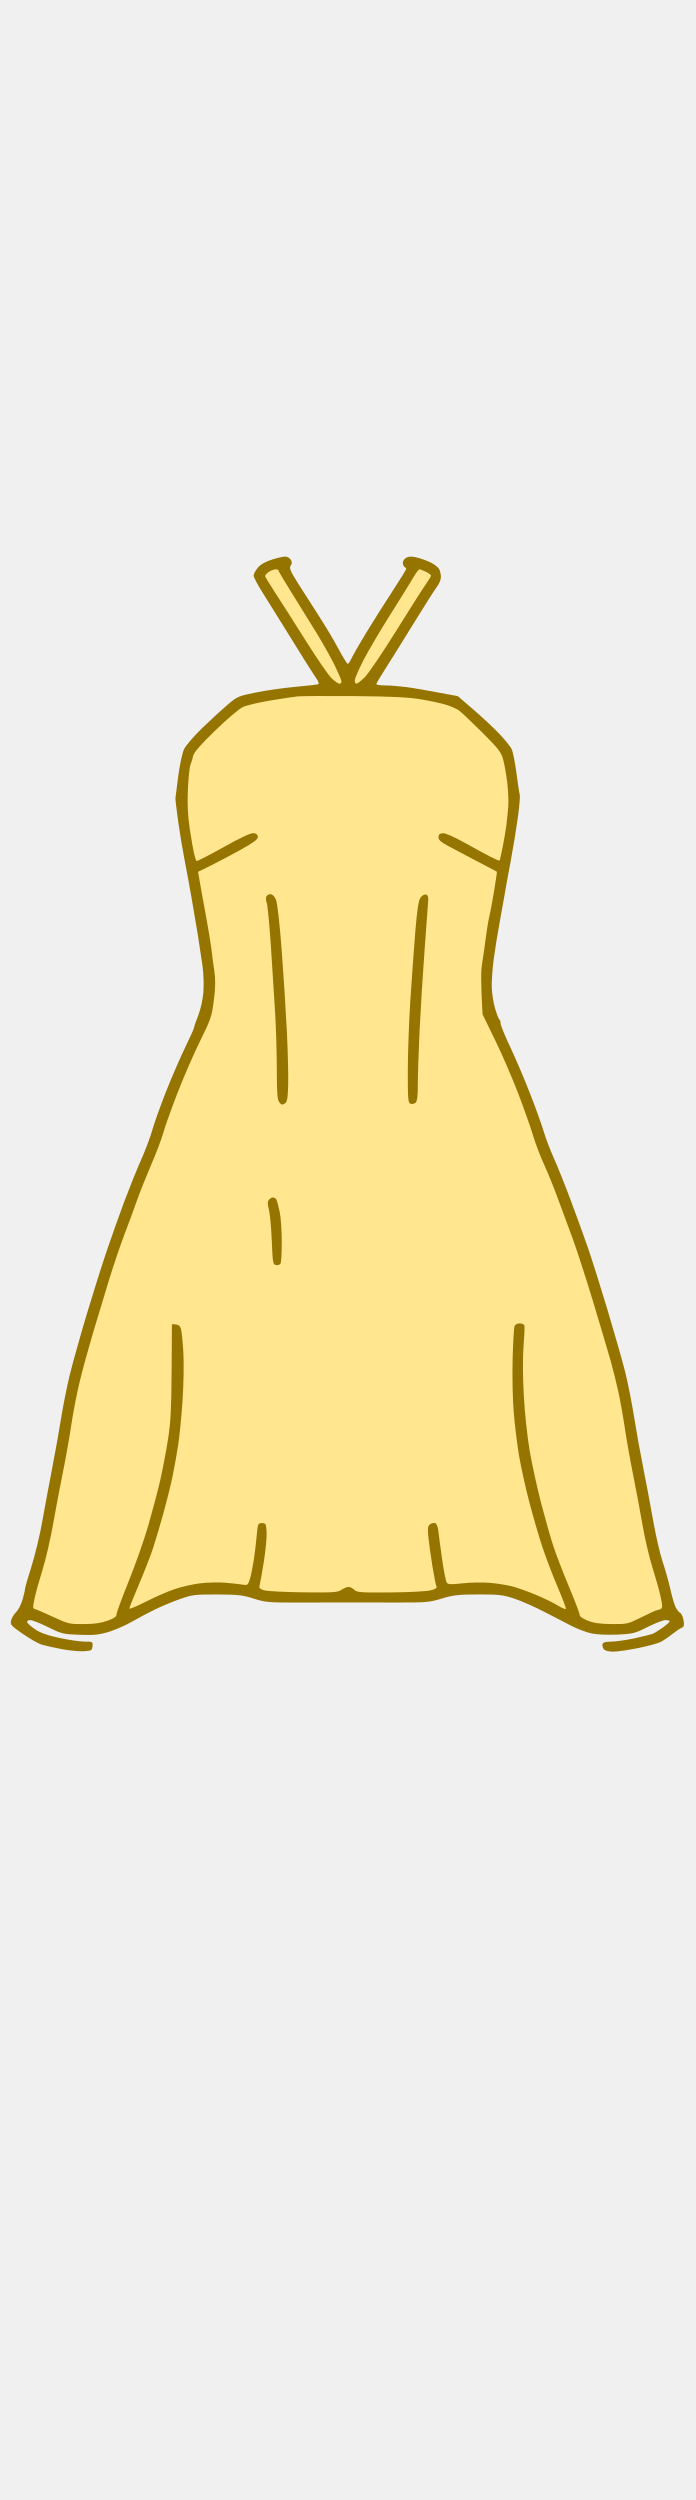
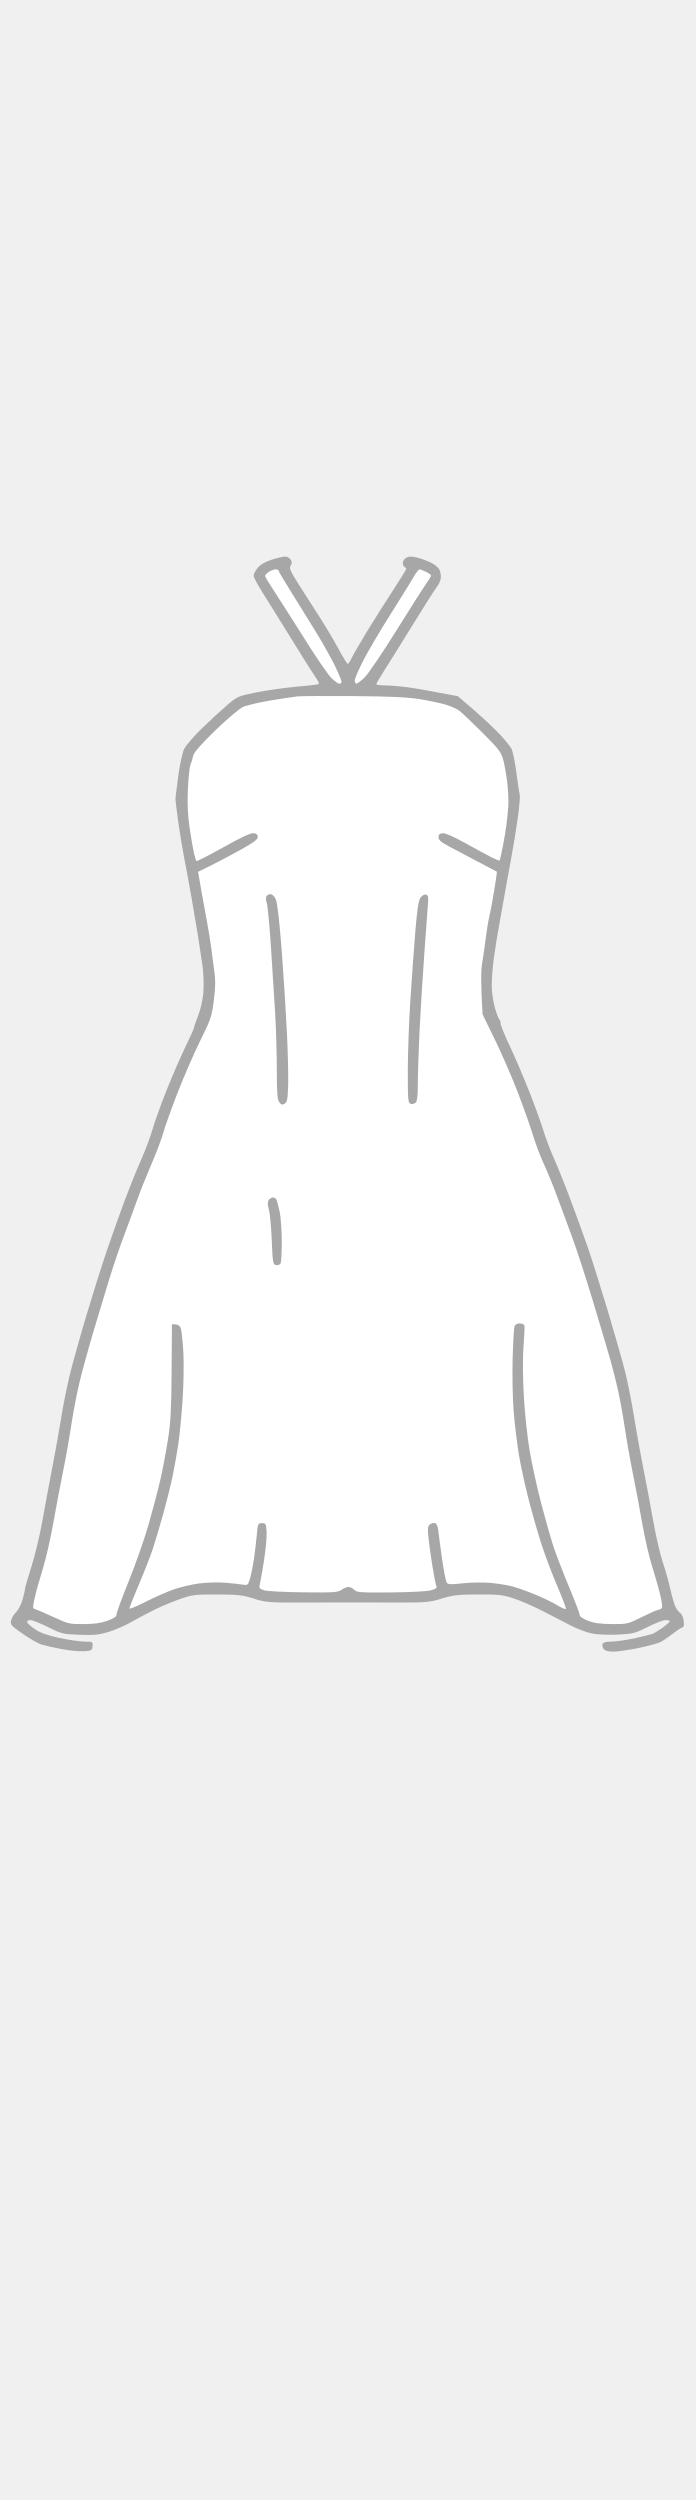
<svg xmlns="http://www.w3.org/2000/svg" width="386" height="1388" viewBox="0 0 386 1388" fill="none">
-   <path d="M143.141 315.185C144.686 313.326 147.318 311.836 151.192 310.621C154.357 309.628 157.724 308.901 158.691 309.011C159.647 309.112 160.89 309.931 161.451 310.815C162.196 311.992 162.178 312.848 161.377 314.035C160.457 315.388 161.156 317.035 165.785 324.386C168.821 329.199 173.983 337.268 177.268 342.329C180.553 347.389 185.3 355.358 187.803 360.041C190.315 364.724 192.68 368.571 193.057 368.589C193.434 368.607 194.354 367.264 195.109 365.599C195.854 363.933 199.618 357.4 203.464 351.07C207.31 344.749 213.852 334.397 218.002 328.067C222.142 321.746 225.528 316.252 225.519 315.875C225.501 315.498 225.077 314.983 224.571 314.725C224.065 314.477 223.651 313.437 223.651 312.425C223.651 311.413 224.58 310.124 225.721 309.563C227.249 308.809 228.868 308.836 231.932 309.646C234.214 310.253 237.628 311.541 239.523 312.508C241.419 313.474 243.388 315.093 243.894 316.105C244.4 317.117 244.805 319.086 244.786 320.476C244.777 321.865 243.793 324.248 242.606 325.766C241.419 327.285 235.484 336.606 229.42 346.469C223.357 356.342 216.263 367.724 213.659 371.773C211.055 375.821 208.929 379.446 208.929 379.824C208.929 380.201 211.101 380.523 213.76 380.541C216.419 380.56 221.7 380.974 225.491 381.461C229.282 381.949 237.287 383.283 254.162 386.494L263.06 394.168C267.955 398.382 274.359 404.382 277.303 407.51C280.248 410.629 283.247 414.319 283.974 415.708C284.701 417.098 285.934 423.106 286.707 429.05C287.48 434.994 288.326 440.478 288.575 441.242C288.832 442.005 288.363 447.591 287.544 453.663C286.725 459.736 284.885 470.916 283.459 478.507C282.024 486.098 280.597 493.965 280.285 495.989C279.972 498.013 278.711 505.052 277.487 511.631C276.264 518.21 274.727 527.733 274.074 532.794C273.411 537.854 272.933 544.682 273.006 547.976C273.08 551.27 273.908 556.597 274.847 559.827C275.785 563.047 276.871 565.844 277.248 566.038C277.625 566.222 277.938 567.206 277.938 568.218C277.938 569.231 280.248 574.926 283.073 580.87C285.897 586.814 290.811 598.306 293.985 606.403C297.169 614.5 300.693 624.235 301.815 628.026C302.938 631.826 305.533 638.654 307.575 643.208C309.627 647.763 313.777 658.114 316.795 666.211C319.822 674.308 324.091 686.113 326.3 692.435C328.499 698.765 333.468 714.49 337.332 727.399C341.197 740.309 345.567 755.619 347.03 761.444C348.502 767.268 350.766 778.65 352.054 786.747C353.342 794.844 355.615 807.477 357.096 814.811C358.578 822.144 361.025 835.192 362.543 843.795C364.052 852.398 366.481 862.961 367.944 867.258C369.398 871.555 371.321 878.391 372.214 882.44C373.106 886.488 374.413 890.942 375.112 892.331C375.821 893.72 376.98 895.174 377.689 895.551C378.406 895.929 379.234 897.797 379.529 899.692C379.961 902.452 379.75 903.262 378.461 903.741C377.578 904.072 375.195 905.673 373.171 907.292C371.146 908.912 368.248 910.871 366.73 911.644C365.212 912.417 359.617 913.935 354.308 915.012C348.999 916.089 342.788 916.981 340.506 917C337.857 917.018 335.952 916.512 335.216 915.601C334.581 914.828 334.277 913.567 334.526 912.804C334.848 911.838 336.283 911.424 339.356 911.424C341.758 911.433 347.453 910.623 352.008 909.638C356.563 908.654 361.117 907.55 362.129 907.182C363.141 906.814 365.745 905.24 367.908 903.676C370.07 902.121 371.827 900.529 371.818 900.152C371.8 899.775 370.76 899.462 369.49 899.462C368.23 899.462 363.776 901.183 359.599 903.29C352.542 906.841 351.364 907.145 342.807 907.541C337.626 907.78 331.397 907.504 328.545 906.915C325.766 906.335 320.797 904.477 317.503 902.793C314.209 901.109 307.17 897.474 301.861 894.733C296.552 891.981 289.099 888.715 285.299 887.464C279.263 885.485 276.779 885.2 265.517 885.237C254.521 885.264 251.558 885.596 245.274 887.519C238.437 889.617 236.56 889.773 219.05 889.718C208.681 889.681 196.876 889.663 192.827 889.672C188.779 889.681 176.973 889.709 166.604 889.736C149.075 889.773 147.253 889.617 140.84 887.537C134.869 885.605 132.136 885.301 120.598 885.255C108.231 885.209 106.713 885.393 99.895 887.804C95.846 889.239 89.635 891.825 86.093 893.546C82.55 895.275 76.754 898.349 73.211 900.382C69.669 902.416 63.872 904.964 60.33 906.041C55.039 907.642 52.159 907.927 44.191 907.642C34.962 907.301 34.134 907.099 26.708 903.391C22.43 901.247 17.995 899.49 16.854 899.48C15.649 899.471 14.903 899.94 15.069 900.612C15.225 901.247 17.194 903.023 19.439 904.559C22.338 906.538 26.267 907.945 32.956 909.39C38.145 910.503 44.458 911.424 46.988 911.424C51.45 911.424 51.579 911.497 51.358 913.954C51.147 916.3 50.797 916.503 46.528 916.769C43.998 916.926 38.412 916.383 34.106 915.555C29.8 914.736 24.84 913.613 23.065 913.071C21.289 912.537 16.633 909.869 12.713 907.154C6.144 902.609 5.628 902.02 6.153 899.692C6.475 898.303 7.717 896.232 8.913 895.091C10.119 893.95 11.729 890.85 12.492 888.19C13.256 885.531 13.882 882.845 13.873 882.21C13.864 881.575 15.474 875.99 17.443 869.788C19.412 863.586 22.126 852.306 23.47 844.715C24.822 837.124 27.325 823.672 29.036 814.811C30.748 805.959 33.002 793.326 34.042 786.747C35.091 780.168 37.207 769.615 38.753 763.284C40.299 756.963 44.467 742.048 48.018 730.16C51.57 718.272 56.667 702.124 59.336 694.275C62.013 686.426 66.356 674.216 68.988 667.131C71.629 660.046 75.797 649.695 78.263 644.128C80.729 638.562 83.609 630.906 84.658 627.106C85.716 623.315 89.12 613.792 92.221 605.943C95.331 598.095 100.088 587.127 102.793 581.56C105.498 575.993 107.725 571.025 107.734 570.519C107.734 570.013 108.774 567.013 110.025 563.848C111.36 560.489 112.565 555.125 112.915 550.966C113.255 546.862 113.034 540.514 112.399 536.014C111.792 531.717 110.669 524.264 109.897 519.452C109.124 514.649 107.513 505.116 106.317 498.289C105.121 491.462 103.336 481.727 102.333 476.666C101.339 471.606 99.794 462.294 98.91 455.964C98.018 449.642 97.337 443.846 97.41 443.082C97.475 442.318 98.193 436.733 98.993 430.66C99.803 424.587 101.238 417.963 102.186 415.938C103.134 413.914 107.78 408.531 112.519 403.977C117.248 399.422 123.56 393.625 126.542 391.095C131.703 386.715 132.458 386.393 142.156 384.443C147.76 383.311 157.513 381.921 163.843 381.342C170.164 380.771 175.86 380.146 176.495 379.952C177.305 379.695 177.038 378.701 175.575 376.557C174.434 374.883 171.305 370.015 168.628 365.746C165.941 361.467 160.825 353.214 157.246 347.389C153.667 341.565 148.505 333.284 145.763 328.987C143.03 324.69 140.803 320.439 140.813 319.556C140.831 318.672 141.871 316.703 143.141 315.185Z" fill="#957400" />
-   <path d="M147.161 319.841C147.088 319.363 148.017 318.323 149.232 317.532C150.437 316.74 152.148 316.096 153.032 316.096C153.915 316.105 154.633 316.418 154.633 316.795C154.624 317.173 158 322.868 162.132 329.447C166.263 336.026 172.548 346.175 176.09 351.99C179.632 357.814 184.132 365.884 186.083 369.932C188.033 373.981 189.625 377.809 189.616 378.444C189.616 379.078 189.091 379.603 188.456 379.621C187.822 379.64 185.852 378.25 184.086 376.548C182.319 374.837 175.952 365.608 169.953 356.039C163.944 346.479 156.39 334.609 153.161 329.677C149.922 324.745 147.226 320.32 147.161 319.841Z" fill="#FFE68F" />
-   <path d="M217.155 340.489C222.915 331.379 228.629 322.169 229.843 320.016C231.067 317.863 232.447 316.105 232.917 316.105C233.386 316.105 235.015 316.731 236.533 317.486C238.051 318.249 239.302 319.179 239.321 319.556C239.33 319.933 238.088 322.003 236.56 324.156C235.024 326.31 227.516 338.105 219.879 350.38C212.232 362.654 204.365 374.248 202.396 376.143C200.418 378.039 198.394 379.594 197.888 379.594C197.382 379.594 196.968 378.766 196.968 377.754C196.968 376.741 199.148 371.672 201.817 366.482C204.485 361.293 211.386 349.598 217.155 340.489Z" fill="#FFE68F" />
-   <path d="M150.041 388.924C156.372 387.875 163.199 386.844 165.223 386.633C167.248 386.43 181.325 386.357 196.507 386.476C216.796 386.642 226.549 387.102 233.312 388.206C238.373 389.034 244.795 390.414 247.574 391.261C250.353 392.107 253.675 393.58 254.935 394.518C256.205 395.466 261.91 400.876 267.614 406.553C276.503 415.386 278.177 417.521 279.3 421.459C280.018 423.99 281.057 429.786 281.6 434.341C282.152 438.896 282.419 444.904 282.198 447.683C281.978 450.471 281.527 455.025 281.186 457.804C280.846 460.592 279.916 466.177 279.107 470.226C278.306 474.274 277.506 477.688 277.331 477.817C277.156 477.945 275.049 477.053 272.648 475.848C270.246 474.633 263.722 471.1 258.156 467.999C251.752 464.429 247.188 462.441 245.734 462.607C244.069 462.791 243.434 463.417 243.434 464.852C243.434 466.352 244.878 467.603 249.414 469.996C252.708 471.735 259.95 475.572 265.517 478.516C271.083 481.46 275.739 483.908 275.859 483.954C275.988 483.991 275.297 488.785 274.341 494.609C273.384 500.433 272.178 506.846 271.672 508.871C271.157 510.895 270.264 516.278 269.694 520.832C269.123 525.387 268.203 531.8 267.651 535.094C267.026 538.793 266.888 545.298 267.909 563.158L274.865 577.42C278.693 585.268 284.434 598.509 287.627 606.864C290.82 615.218 294.556 625.772 295.927 630.327C297.298 634.881 300.04 642.132 302.027 646.429C304.005 650.726 307.299 658.805 309.342 664.371C311.375 669.938 315.056 679.875 317.503 686.454C319.96 693.033 325.278 709.384 329.327 722.799C333.375 736.214 337.728 750.909 339.007 755.463C340.276 760.018 342.172 767.572 343.212 772.255C344.251 776.939 345.926 786.25 346.92 792.958C347.913 799.666 349.947 811.158 351.447 818.492C352.937 825.825 355.265 838.247 356.618 846.095C357.98 853.944 360.473 864.7 362.166 870.018C363.859 875.337 365.893 882.578 366.693 886.12C367.843 891.255 367.898 892.699 366.969 893.233C366.334 893.61 365.396 893.923 364.89 893.941C364.384 893.96 360.464 895.727 356.185 897.87C348.594 901.661 348.171 901.762 339.623 901.68C333.155 901.624 329.631 901.118 326.245 899.766C323.714 898.763 321.745 897.447 321.874 896.858C322.003 896.269 319.371 889.258 316.031 881.29C312.691 873.322 308.735 863.071 307.244 858.517C305.744 853.962 302.689 843.197 300.444 834.594C298.199 825.991 295.328 812.842 294.049 805.38C292.752 797.734 291.326 784.272 290.801 774.556C290.222 763.873 290.176 753.448 290.682 747.182C291.124 741.615 291.344 736.546 291.16 735.911C290.976 735.276 289.789 734.761 288.52 734.761C287.158 734.761 285.98 735.423 285.649 736.371C285.327 737.254 284.867 745.434 284.609 754.543C284.361 763.652 284.628 776.902 285.216 783.987C285.805 791.072 287.112 801.837 288.124 807.91C289.145 813.983 291.639 825.365 293.672 833.214C295.706 841.062 299.009 852.444 301.006 858.517C303.011 864.59 306.867 874.739 309.59 881.06C312.305 887.39 314.366 892.874 314.173 893.251C313.979 893.629 311.854 892.736 309.452 891.255C307.051 889.783 301.558 887.123 297.261 885.338C292.964 883.553 287.158 881.492 284.379 880.756C281.6 880.02 276.006 879.137 271.957 878.787C267.909 878.447 261.072 878.575 256.775 879.063C250.362 879.79 248.789 879.726 248.034 878.667C247.528 877.959 246.369 872.098 245.449 865.648C244.538 859.198 243.608 852.159 243.378 850.006C243.13 847.623 242.431 845.911 241.593 845.635C240.83 845.378 239.542 845.69 238.723 846.325C237.499 847.273 237.342 848.543 237.839 853.456C238.171 856.75 239.183 863.992 240.075 869.558C240.977 875.125 241.989 880.195 242.339 880.83C242.771 881.621 241.741 882.293 239.063 882.974C236.91 883.526 226.844 884.041 216.686 884.124C200.188 884.262 198.062 884.105 196.673 882.67C195.827 881.787 194.4 881.06 193.517 881.051C192.634 881.051 190.876 881.777 189.607 882.661C187.564 884.096 185.172 884.253 168.444 884.069C158.074 883.949 148.238 883.434 146.591 882.918C144.355 882.219 143.729 881.575 144.097 880.37C144.364 879.486 145.422 873.588 146.444 867.258C147.465 860.937 148.174 853.484 148.026 850.696C147.759 845.985 147.585 845.635 145.441 845.635C143.242 845.635 143.113 845.948 142.533 852.536C142.202 856.336 141.447 862.547 140.868 866.338C140.288 870.138 139.322 874.831 138.715 876.763C137.703 880.02 137.399 880.259 134.859 879.808C133.341 879.542 128.998 879.063 125.198 878.741C121.407 878.419 114.985 878.566 110.936 879.081C106.888 879.588 100.474 881.069 96.674 882.376C92.883 883.673 85.734 886.811 80.802 889.341C75.87 891.871 71.831 893.527 71.831 893.021C71.831 892.515 74.26 886.406 77.223 879.45C80.186 872.493 83.691 863.485 85.007 859.437C86.323 855.388 88.899 846.693 90.74 840.114C92.571 833.536 94.871 824.215 95.865 819.412C96.849 814.609 98.248 806.732 98.975 801.929C99.701 797.126 100.769 786.149 101.349 777.546C101.928 768.943 102.14 757.147 101.818 751.323C101.505 745.498 100.907 739.499 100.502 737.981C99.95 735.911 99.223 735.221 95.451 735.221L95.276 761.444C95.129 782.828 94.742 789.876 93.196 799.629C92.147 806.208 90.261 816.145 88.991 821.712C87.722 827.279 84.777 838.458 82.449 846.555C80.121 854.652 75.107 868.942 71.297 878.299C67.497 887.657 64.507 895.901 64.654 896.601C64.829 897.41 63.09 898.57 59.87 899.757C56.226 901.109 52.481 901.661 46.528 901.698C38.67 901.763 37.823 901.56 29.966 897.907C25.411 895.782 20.856 893.813 19.844 893.527C18.087 893.031 18.059 892.764 19.237 887.261C19.918 884.105 21.905 876.965 23.654 871.398C25.402 865.832 28.07 854.238 29.588 845.635C31.097 837.032 33.526 824.196 34.98 817.111C36.434 810.026 38.486 798.433 39.544 791.348C40.602 784.263 42.728 773.295 44.264 766.965C45.801 760.644 49.15 748.424 51.699 739.821C54.248 731.218 58.324 717.766 60.744 709.917C63.173 702.069 66.899 691.101 69.025 685.534C71.15 679.967 74.279 671.475 75.972 666.672C77.665 661.869 81.299 652.759 84.032 646.429C86.774 640.108 89.746 632.241 90.648 628.947C91.549 625.653 95.092 615.724 98.524 606.864C101.956 598.012 107.624 584.965 111.129 577.88C117.064 565.9 117.589 564.326 118.73 555.337C119.668 547.921 119.714 544.075 118.941 538.775C118.38 534.984 117.672 529.601 117.368 526.813C117.055 524.034 115.61 515.339 114.157 507.491C112.694 499.651 111.157 491.158 109.97 484.027L116.899 480.623C120.699 478.746 128.17 474.808 133.479 471.863C140.693 467.861 143.14 466.048 143.14 464.687C143.14 463.435 142.423 462.773 140.84 462.57C139.285 462.368 133.838 464.898 124.03 470.391C116.052 474.854 109.317 478.304 109.078 478.047C108.829 477.798 108.231 475.93 107.743 473.906C107.256 471.882 106.179 465.671 105.342 460.104C104.256 452.872 103.962 446.698 104.302 438.481C104.578 432.16 105.213 425.949 105.728 424.68C106.244 423.419 106.934 421.137 107.265 419.619C107.679 417.687 111.369 413.454 119.521 405.541C125.934 399.321 132.835 393.46 134.859 392.531C136.884 391.592 143.72 389.973 150.041 388.924Z" fill="#FFE68F" />
-   <path d="M148.1 501.279C147.649 500.138 147.52 498.593 147.815 497.829C148.118 497.065 149.149 496.449 150.115 496.449C151.228 496.449 152.36 497.562 153.179 499.439C153.989 501.298 155.203 512.026 156.399 527.733C157.458 541.645 158.755 562.145 159.298 573.279C159.831 584.412 160.144 597.616 159.988 602.622C159.749 610.222 159.427 611.896 158.037 612.743C156.703 613.562 156.114 613.405 155.028 611.924C153.98 610.479 153.694 606.698 153.694 594.442C153.703 585.839 153.299 571.761 152.802 563.158C152.305 554.554 151.228 537.578 150.409 525.433C149.6 513.287 148.56 502.42 148.1 501.279Z" fill="#957400" />
-   <path d="M230.589 517.151C231.555 505.291 232.355 499.982 233.404 498.464C234.214 497.295 235.557 496.476 236.395 496.642C237.444 496.863 237.867 497.801 237.757 499.697C237.665 501.197 236.763 513.609 235.741 527.273C234.72 540.937 233.441 561.538 232.907 573.049C232.374 584.56 231.951 597.809 231.969 602.493C231.997 608.299 231.638 611.372 230.819 612.154C230.166 612.789 228.905 613.102 228.022 612.844C226.559 612.43 226.411 610.755 226.411 594.672C226.421 584.928 227.056 567.224 227.828 555.336C228.601 543.449 229.843 526.261 230.589 517.151Z" fill="#957400" />
-   <path d="M149.278 671.502C148.486 668.622 148.468 667.223 149.222 666.211C149.784 665.447 150.823 664.831 151.523 664.831C152.231 664.831 153.087 665.346 153.437 665.981C153.786 666.616 154.605 669.616 155.249 672.652C155.893 675.688 156.427 683.141 156.436 689.214C156.445 695.287 156.151 700.808 155.774 701.47C155.406 702.142 154.274 702.556 153.262 702.381C151.55 702.096 151.385 701.148 150.888 688.745C150.593 681.411 149.867 673.655 149.278 671.502Z" fill="#957400" />
+   <path d="M143.141 315.185C144.686 313.326 147.318 311.836 151.192 310.621C154.357 309.628 157.724 308.901 158.691 309.011C159.647 309.112 160.89 309.931 161.451 310.815C162.196 311.992 162.178 312.848 161.377 314.035C160.457 315.388 161.156 317.035 165.785 324.386C168.821 329.199 173.983 337.268 177.268 342.329C180.553 347.389 185.3 355.358 187.803 360.041C190.315 364.724 192.68 368.571 193.057 368.589C193.434 368.607 194.354 367.264 195.109 365.599C195.854 363.933 199.618 357.4 203.464 351.07C207.31 344.749 213.852 334.397 218.002 328.067C222.142 321.746 225.528 316.252 225.519 315.875C225.501 315.498 225.077 314.983 224.571 314.725C224.065 314.477 223.651 313.437 223.651 312.425C223.651 311.413 224.58 310.124 225.721 309.563C227.249 308.809 228.868 308.836 231.932 309.646C234.214 310.253 237.628 311.541 239.523 312.508C241.419 313.474 243.388 315.093 243.894 316.105C244.4 317.117 244.805 319.086 244.786 320.476C244.777 321.865 243.793 324.248 242.606 325.766C241.419 327.285 235.484 336.606 229.42 346.469C223.357 356.342 216.263 367.724 213.659 371.773C211.055 375.821 208.929 379.446 208.929 379.824C208.929 380.201 211.101 380.523 213.76 380.541C216.419 380.56 221.7 380.974 225.491 381.461C229.282 381.949 237.287 383.283 254.162 386.494L263.06 394.168C267.955 398.382 274.359 404.382 277.303 407.51C280.248 410.629 283.247 414.319 283.974 415.708C284.701 417.098 285.934 423.106 286.707 429.05C287.48 434.994 288.326 440.478 288.575 441.242C288.832 442.005 288.363 447.591 287.544 453.663C286.725 459.736 284.885 470.916 283.459 478.507C282.024 486.098 280.597 493.965 280.285 495.989C279.972 498.013 278.711 505.052 277.487 511.631C276.264 518.21 274.727 527.733 274.074 532.794C273.411 537.854 272.933 544.682 273.006 547.976C273.08 551.27 273.908 556.597 274.847 559.827C275.785 563.047 276.871 565.844 277.248 566.038C277.625 566.222 277.938 567.206 277.938 568.218C277.938 569.231 280.248 574.926 283.073 580.87C285.897 586.814 290.811 598.306 293.985 606.403C297.169 614.5 300.693 624.235 301.815 628.026C302.938 631.826 305.533 638.654 307.575 643.208C309.627 647.763 313.777 658.114 316.795 666.211C319.822 674.308 324.091 686.113 326.3 692.435C328.499 698.765 333.468 714.49 337.332 727.399C341.197 740.309 345.567 755.619 347.03 761.444C348.502 767.268 350.766 778.65 352.054 786.747C353.342 794.844 355.615 807.477 357.096 814.811C358.578 822.144 361.025 835.192 362.543 843.795C364.052 852.398 366.481 862.961 367.944 867.258C369.398 871.555 371.321 878.391 372.214 882.44C373.106 886.488 374.413 890.942 375.112 892.331C375.821 893.72 376.98 895.174 377.689 895.551C378.406 895.929 379.234 897.797 379.529 899.692C379.961 902.452 379.75 903.262 378.461 903.741C377.578 904.072 375.195 905.673 373.171 907.292C371.146 908.912 368.248 910.871 366.73 911.644C365.212 912.417 359.617 913.935 354.308 915.012C348.999 916.089 342.788 916.981 340.506 917C337.857 917.018 335.952 916.512 335.216 915.601C334.581 914.828 334.277 913.567 334.526 912.804C334.848 911.838 336.283 911.424 339.356 911.424C341.758 911.433 347.453 910.623 352.008 909.638C356.563 908.654 361.117 907.55 362.129 907.182C363.141 906.814 365.745 905.24 367.908 903.676C370.07 902.121 371.827 900.529 371.818 900.152C371.8 899.775 370.76 899.462 369.49 899.462C368.23 899.462 363.776 901.183 359.599 903.29C352.542 906.841 351.364 907.145 342.807 907.541C337.626 907.78 331.397 907.504 328.545 906.915C325.766 906.335 320.797 904.477 317.503 902.793C314.209 901.109 307.17 897.474 301.861 894.733C296.552 891.981 289.099 888.715 285.299 887.464C279.263 885.485 276.779 885.2 265.517 885.237C254.521 885.264 251.558 885.596 245.274 887.519C238.437 889.617 236.56 889.773 219.05 889.718C208.681 889.681 196.876 889.663 192.827 889.672C188.779 889.681 176.973 889.709 166.604 889.736C149.075 889.773 147.253 889.617 140.84 887.537C134.869 885.605 132.136 885.301 120.598 885.255C108.231 885.209 106.713 885.393 99.895 887.804C95.846 889.239 89.636 891.825 86.093 893.546C82.551 895.275 76.754 898.349 73.211 900.382C69.669 902.416 63.872 904.964 60.33 906.041C55.039 907.642 52.159 907.927 44.191 907.642C34.962 907.301 34.134 907.099 26.709 903.391C22.43 901.247 17.995 899.49 16.854 899.48C15.649 899.471 14.903 899.94 15.069 900.612C15.225 901.247 17.194 903.023 19.439 904.559C22.338 906.538 26.267 907.945 32.956 909.39C38.146 910.503 44.458 911.424 46.988 911.424C51.45 911.424 51.579 911.497 51.358 913.954C51.147 916.3 50.797 916.503 46.528 916.769C43.998 916.926 38.412 916.383 34.106 915.555C29.8 914.736 24.841 913.613 23.065 913.071C21.289 912.537 16.633 909.869 12.713 907.154C6.144 902.609 5.628 902.02 6.153 899.692C6.475 898.303 7.717 896.232 8.913 895.091C10.119 893.95 11.729 890.85 12.493 888.19C13.256 885.531 13.882 882.845 13.873 882.21C13.864 881.575 15.474 875.99 17.443 869.788C19.412 863.586 22.126 852.306 23.47 844.715C24.822 837.124 27.325 823.672 29.036 814.811C30.748 805.959 33.002 793.326 34.042 786.747C35.091 780.168 37.207 769.615 38.753 763.284C40.299 756.963 44.467 742.048 48.019 730.16C51.57 718.272 56.668 702.124 59.336 694.275C62.014 686.426 66.356 674.216 68.988 667.131C71.629 660.046 75.797 649.695 78.263 644.128C80.729 638.562 83.609 630.906 84.658 627.106C85.716 623.315 89.12 613.792 92.221 605.943C95.331 598.095 100.088 587.127 102.793 581.56C105.498 575.993 107.725 571.025 107.734 570.519C107.734 570.013 108.774 567.013 110.025 563.848C111.36 560.489 112.565 555.125 112.915 550.966C113.255 546.862 113.034 540.514 112.399 536.014C111.792 531.717 110.669 524.264 109.897 519.452C109.124 514.649 107.513 505.116 106.317 498.289C105.121 491.462 103.336 481.727 102.333 476.666C101.339 471.606 99.794 462.294 98.91 455.964C98.018 449.642 97.337 443.846 97.411 443.082C97.475 442.318 98.193 436.733 98.993 430.66C99.803 424.587 101.238 417.963 102.186 415.938C103.134 413.914 107.78 408.531 112.519 403.977C117.248 399.422 123.56 393.625 126.542 391.095C131.703 386.715 132.458 386.393 142.156 384.443C147.76 383.311 157.513 381.921 163.843 381.342C170.164 380.771 175.86 380.146 176.495 379.952C177.305 379.695 177.038 378.701 175.575 376.557C174.434 374.883 171.305 370.015 168.628 365.746C165.941 361.467 160.825 353.214 157.246 347.389C153.667 341.565 148.505 333.284 145.763 328.987C143.03 324.69 140.803 320.439 140.813 319.556C140.831 318.672 141.871 316.703 143.141 315.185Z" fill="#A7A7A7" />
+   <path d="M147.16 319.841C147.087 319.363 148.016 318.323 149.231 317.532C150.436 316.74 152.147 316.096 153.031 316.096C153.914 316.105 154.632 316.418 154.632 316.795C154.623 317.173 157.999 322.868 162.131 329.447C166.262 336.026 172.547 346.175 176.089 351.99C179.631 357.814 184.131 365.884 186.082 369.932C188.032 373.981 189.624 377.809 189.615 378.444C189.615 379.078 189.09 379.603 188.455 379.621C187.821 379.64 185.851 378.25 184.085 376.548C182.318 374.837 175.951 365.608 169.952 356.039C163.943 346.479 156.389 334.609 153.16 329.677C149.921 324.745 147.225 320.32 147.16 319.841Z" fill="white" />
+   <path d="M217.156 340.489C222.916 331.379 228.63 322.169 229.844 320.016C231.068 317.863 232.448 316.105 232.918 316.105C233.387 316.105 235.016 316.731 236.534 317.486C238.052 318.249 239.303 319.179 239.322 319.556C239.331 319.933 238.089 322.003 236.561 324.156C235.025 326.31 227.517 338.105 219.88 350.38C212.233 362.654 204.366 374.248 202.397 376.143C200.419 378.039 198.395 379.594 197.889 379.594C197.383 379.594 196.969 378.766 196.969 377.754C196.969 376.741 199.149 371.672 201.818 366.482C204.486 361.293 211.387 349.598 217.156 340.489Z" fill="white" />
+   <path d="M150.042 388.924C156.373 387.875 163.2 386.844 165.224 386.633C167.249 386.43 181.326 386.357 196.508 386.476C216.797 386.642 226.55 387.102 233.313 388.206C238.374 389.034 244.796 390.414 247.575 391.261C250.354 392.107 253.676 393.58 254.936 394.518C256.206 395.466 261.911 400.876 267.615 406.553C276.504 415.386 278.178 417.521 279.301 421.459C280.019 423.99 281.058 429.786 281.601 434.341C282.153 438.896 282.42 444.904 282.199 447.683C281.979 450.471 281.528 455.025 281.187 457.804C280.847 460.592 279.917 466.177 279.108 470.226C278.307 474.274 277.507 477.688 277.332 477.817C277.157 477.945 275.05 477.053 272.649 475.848C270.247 474.633 263.723 471.1 258.157 467.999C251.753 464.429 247.189 462.441 245.735 462.607C244.07 462.791 243.435 463.417 243.435 464.852C243.435 466.352 244.879 467.603 249.415 469.996C252.709 471.735 259.951 475.572 265.518 478.516C271.084 481.46 275.74 483.908 275.86 483.954C275.989 483.991 275.298 488.785 274.342 494.609C273.385 500.433 272.179 506.846 271.673 508.871C271.158 510.895 270.265 516.278 269.695 520.832C269.124 525.387 268.204 531.8 267.652 535.094C267.027 538.793 266.889 545.298 267.91 563.158L274.866 577.42C278.694 585.268 284.435 598.509 287.628 606.864C290.821 615.218 294.557 625.772 295.928 630.327C297.299 634.881 300.041 642.132 302.028 646.429C304.006 650.726 307.3 658.805 309.343 664.371C311.376 669.938 315.057 679.875 317.504 686.454C319.961 693.033 325.279 709.384 329.328 722.799C333.376 736.214 337.729 750.909 339.008 755.463C340.277 760.018 342.173 767.572 343.213 772.255C344.252 776.939 345.927 786.25 346.921 792.958C347.914 799.666 349.948 811.158 351.448 818.492C352.938 825.825 355.266 838.247 356.619 846.095C357.981 853.944 360.474 864.7 362.167 870.018C363.86 875.337 365.894 882.578 366.694 886.12C367.844 891.255 367.899 892.699 366.97 893.233C366.335 893.61 365.397 893.923 364.891 893.941C364.385 893.96 360.465 895.727 356.186 897.87C348.595 901.661 348.172 901.762 339.624 901.68C333.156 901.624 329.632 901.118 326.246 899.766C323.715 898.763 321.746 897.447 321.875 896.858C322.004 896.269 319.372 889.258 316.032 881.29C312.692 873.322 308.736 863.071 307.245 858.517C305.745 853.962 302.69 843.197 300.445 834.594C298.2 825.991 295.329 812.842 294.05 805.38C292.753 797.734 291.327 784.272 290.802 774.556C290.223 763.873 290.177 753.448 290.683 747.182C291.125 741.615 291.345 736.546 291.161 735.911C290.977 735.276 289.79 734.761 288.521 734.761C287.159 734.761 285.981 735.423 285.65 736.371C285.328 737.254 284.868 745.434 284.61 754.543C284.362 763.652 284.629 776.902 285.217 783.987C285.806 791.072 287.113 801.837 288.125 807.91C289.146 813.983 291.64 825.365 293.673 833.214C295.707 841.062 299.01 852.444 301.007 858.517C303.012 864.59 306.868 874.739 309.591 881.06C312.306 887.39 314.367 892.874 314.174 893.251C313.98 893.629 311.855 892.736 309.453 891.255C307.052 889.783 301.559 887.123 297.262 885.338C292.965 883.553 287.159 881.492 284.38 880.756C281.601 880.02 276.007 879.137 271.958 878.787C267.91 878.447 261.073 878.575 256.776 879.063C250.363 879.79 248.79 879.726 248.035 878.667C247.529 877.959 246.37 872.098 245.45 865.648C244.539 859.198 243.609 852.159 243.379 850.006C243.131 847.623 242.432 845.911 241.594 845.635C240.831 845.378 239.543 845.69 238.724 846.325C237.5 847.273 237.343 848.543 237.84 853.456C238.172 856.75 239.184 863.992 240.076 869.558C240.978 875.125 241.99 880.195 242.34 880.83C242.772 881.621 241.742 882.293 239.064 882.974C236.911 883.526 226.845 884.041 216.687 884.124C200.189 884.262 198.063 884.105 196.674 882.67C195.828 881.787 194.401 881.06 193.518 881.051C192.635 881.051 190.877 881.777 189.608 882.661C187.565 884.096 185.173 884.253 168.445 884.069C158.075 883.949 148.239 883.434 146.592 882.918C144.356 882.219 143.73 881.575 144.098 880.37C144.365 879.486 145.423 873.588 146.445 867.258C147.466 860.937 148.175 853.484 148.027 850.696C147.76 845.985 147.586 845.635 145.442 845.635C143.243 845.635 143.114 845.948 142.534 852.536C142.203 856.336 141.448 862.547 140.869 866.338C140.289 870.138 139.323 874.831 138.716 876.763C137.704 880.02 137.4 880.259 134.86 879.808C133.342 879.542 128.999 879.063 125.199 878.741C121.408 878.419 114.986 878.566 110.937 879.081C106.889 879.588 100.475 881.069 96.675 882.376C92.884 883.673 85.735 886.811 80.803 889.341C75.871 891.871 71.832 893.527 71.832 893.021C71.832 892.515 74.261 886.406 77.224 879.45C80.187 872.493 83.692 863.485 85.008 859.437C86.324 855.388 88.9 846.693 90.74 840.114C92.571 833.536 94.872 824.215 95.865 819.412C96.85 814.609 98.249 806.732 98.975 801.929C99.702 797.126 100.77 786.149 101.35 777.546C101.929 768.943 102.141 757.147 101.819 751.323C101.506 745.498 100.908 739.499 100.503 737.981C99.951 735.911 99.224 735.221 95.451 735.221L95.277 761.444C95.129 782.828 94.743 789.876 93.197 799.629C92.148 806.208 90.262 816.145 88.992 821.712C87.722 827.279 84.778 838.458 82.45 846.555C80.122 854.652 75.108 868.942 71.298 878.299C67.498 887.657 64.508 895.901 64.655 896.601C64.83 897.41 63.091 898.57 59.87 899.757C56.227 901.109 52.482 901.661 46.529 901.698C38.671 901.763 37.824 901.56 29.966 897.907C25.412 895.782 20.857 893.813 19.845 893.527C18.088 893.031 18.06 892.764 19.238 887.261C19.919 884.105 21.906 876.965 23.654 871.398C25.403 865.832 28.071 854.238 29.589 845.635C31.098 837.032 33.527 824.196 34.981 817.111C36.435 810.026 38.487 798.433 39.545 791.348C40.603 784.263 42.728 773.295 44.265 766.965C45.802 760.644 49.151 748.424 51.7 739.821C54.248 731.218 58.325 717.766 60.744 709.917C63.173 702.069 66.9 691.101 69.025 685.534C71.151 679.967 74.279 671.475 75.972 666.672C77.665 661.869 81.3 652.759 84.033 646.429C86.775 640.108 89.747 632.241 90.648 628.947C91.55 625.653 95.093 615.724 98.525 606.864C101.957 598.012 107.625 584.965 111.13 577.88C117.065 565.9 117.59 564.326 118.731 555.337C119.669 547.921 119.715 544.075 118.942 538.775C118.381 534.984 117.673 529.601 117.369 526.813C117.056 524.034 115.611 515.339 114.158 507.491C112.695 499.651 111.158 491.158 109.971 484.027L116.9 480.623C120.7 478.746 128.171 474.808 133.48 471.863C140.694 467.861 143.141 466.048 143.141 464.687C143.141 463.435 142.424 462.773 140.841 462.57C139.286 462.368 133.839 464.898 124.031 470.391C116.053 474.854 109.318 478.304 109.079 478.047C108.83 477.798 108.232 475.93 107.744 473.906C107.257 471.882 106.18 465.671 105.343 460.104C104.257 452.872 103.963 446.698 104.303 438.481C104.579 432.16 105.214 425.949 105.729 424.68C106.245 423.419 106.935 421.137 107.266 419.619C107.68 417.687 111.37 413.454 119.522 405.541C125.935 399.321 132.836 393.46 134.86 392.531C136.885 391.592 143.721 389.973 150.042 388.924Z" fill="white" />
+   <path d="M148.1 501.279C147.649 500.138 147.52 498.593 147.815 497.829C148.118 497.065 149.149 496.449 150.115 496.449C151.228 496.449 152.36 497.562 153.179 499.439C153.989 501.298 155.203 512.026 156.399 527.733C157.458 541.645 158.755 562.145 159.298 573.279C159.831 584.412 160.144 597.616 159.988 602.622C159.749 610.222 159.427 611.896 158.037 612.743C156.703 613.562 156.114 613.405 155.028 611.924C153.98 610.479 153.694 606.698 153.694 594.442C153.703 585.839 153.299 571.761 152.802 563.158C152.305 554.554 151.228 537.578 150.409 525.433C149.6 513.287 148.56 502.42 148.1 501.279Z" fill="#A7A7A7" />
+   <path d="M230.588 517.151C231.554 505.291 232.354 499.982 233.403 498.464C234.213 497.295 235.556 496.476 236.394 496.642C237.443 496.863 237.866 497.801 237.756 499.697C237.664 501.197 236.762 513.609 235.74 527.273C234.719 540.937 233.44 561.538 232.906 573.049C232.373 584.56 231.95 597.809 231.968 602.493C231.996 608.299 231.637 611.372 230.818 612.154C230.165 612.789 228.904 613.102 228.021 612.844C226.558 612.43 226.41 610.755 226.41 594.672C226.42 584.928 227.055 567.224 227.827 555.336C228.6 543.449 229.842 526.261 230.588 517.151Z" fill="#A7A7A7" />
+   <path d="M149.278 671.502C148.486 668.622 148.468 667.223 149.222 666.211C149.784 665.447 150.823 664.831 151.523 664.831C152.231 664.831 153.087 665.346 153.437 665.981C153.786 666.616 154.605 669.616 155.249 672.652C155.893 675.688 156.427 683.141 156.436 689.214C156.445 695.287 156.151 700.808 155.774 701.47C155.406 702.142 154.274 702.556 153.262 702.381C151.55 702.096 151.385 701.148 150.888 688.745C150.593 681.411 149.867 673.655 149.278 671.502Z" fill="#A7A7A7" />
</svg>
